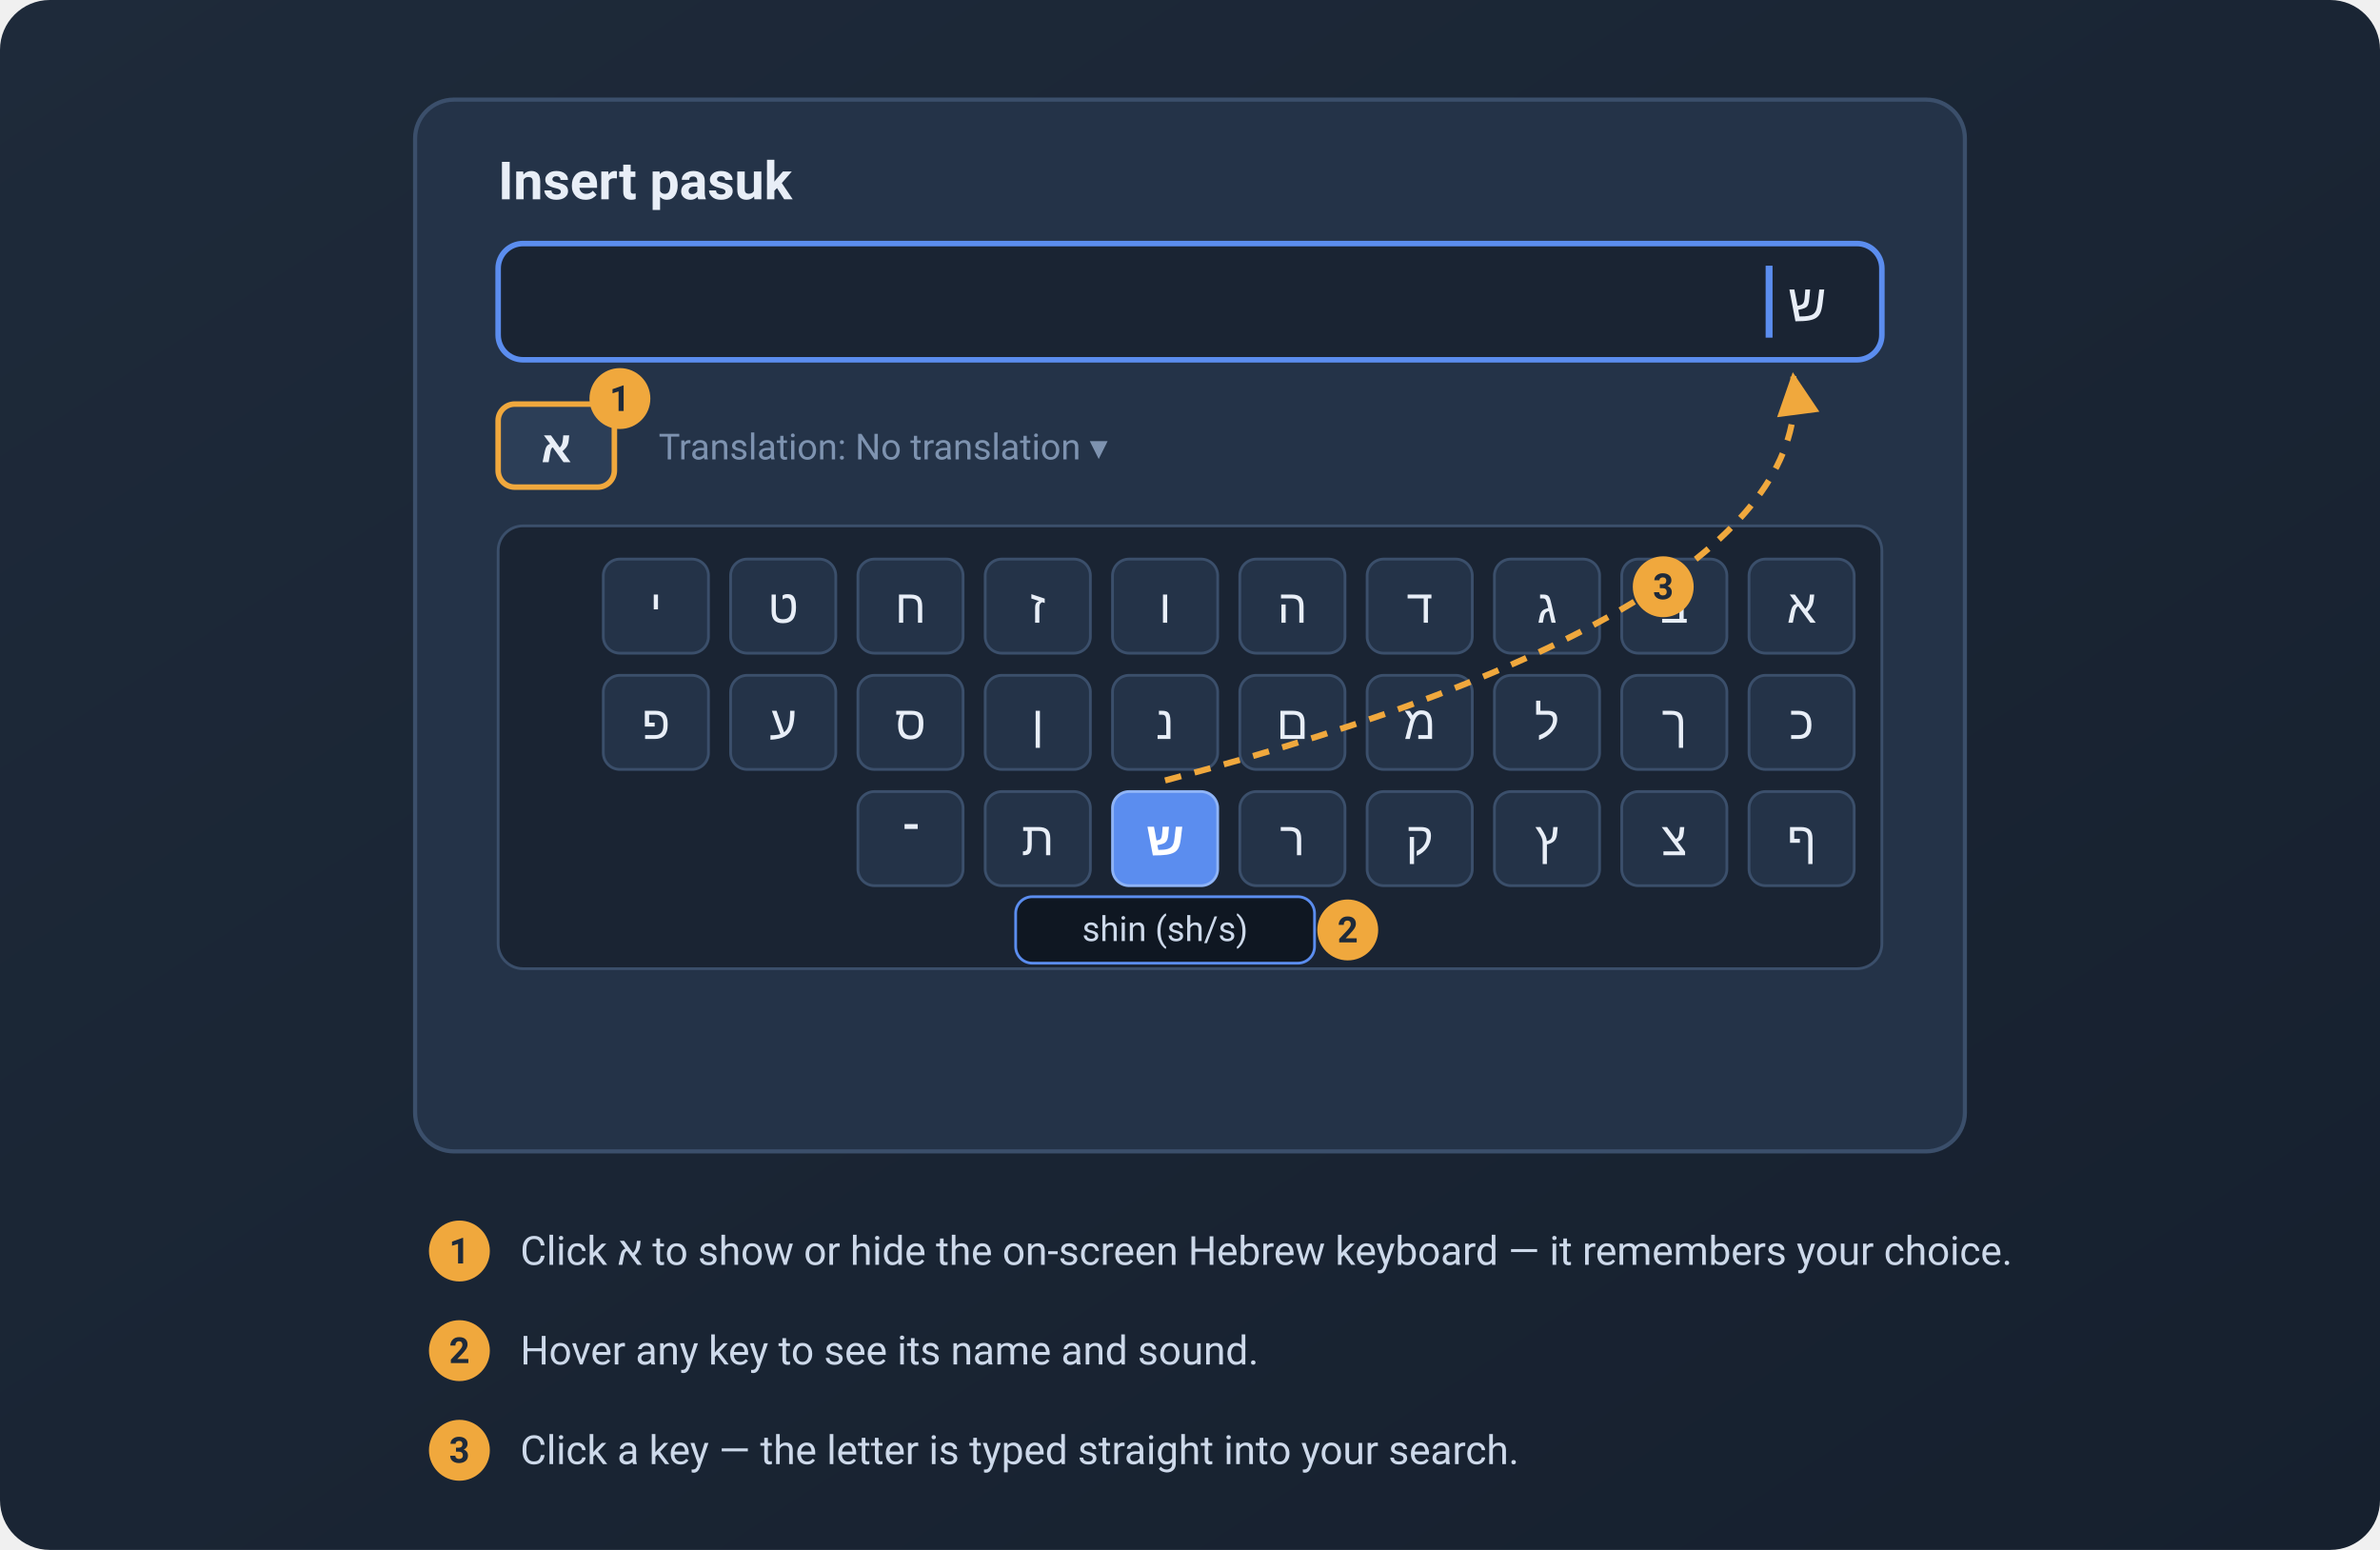
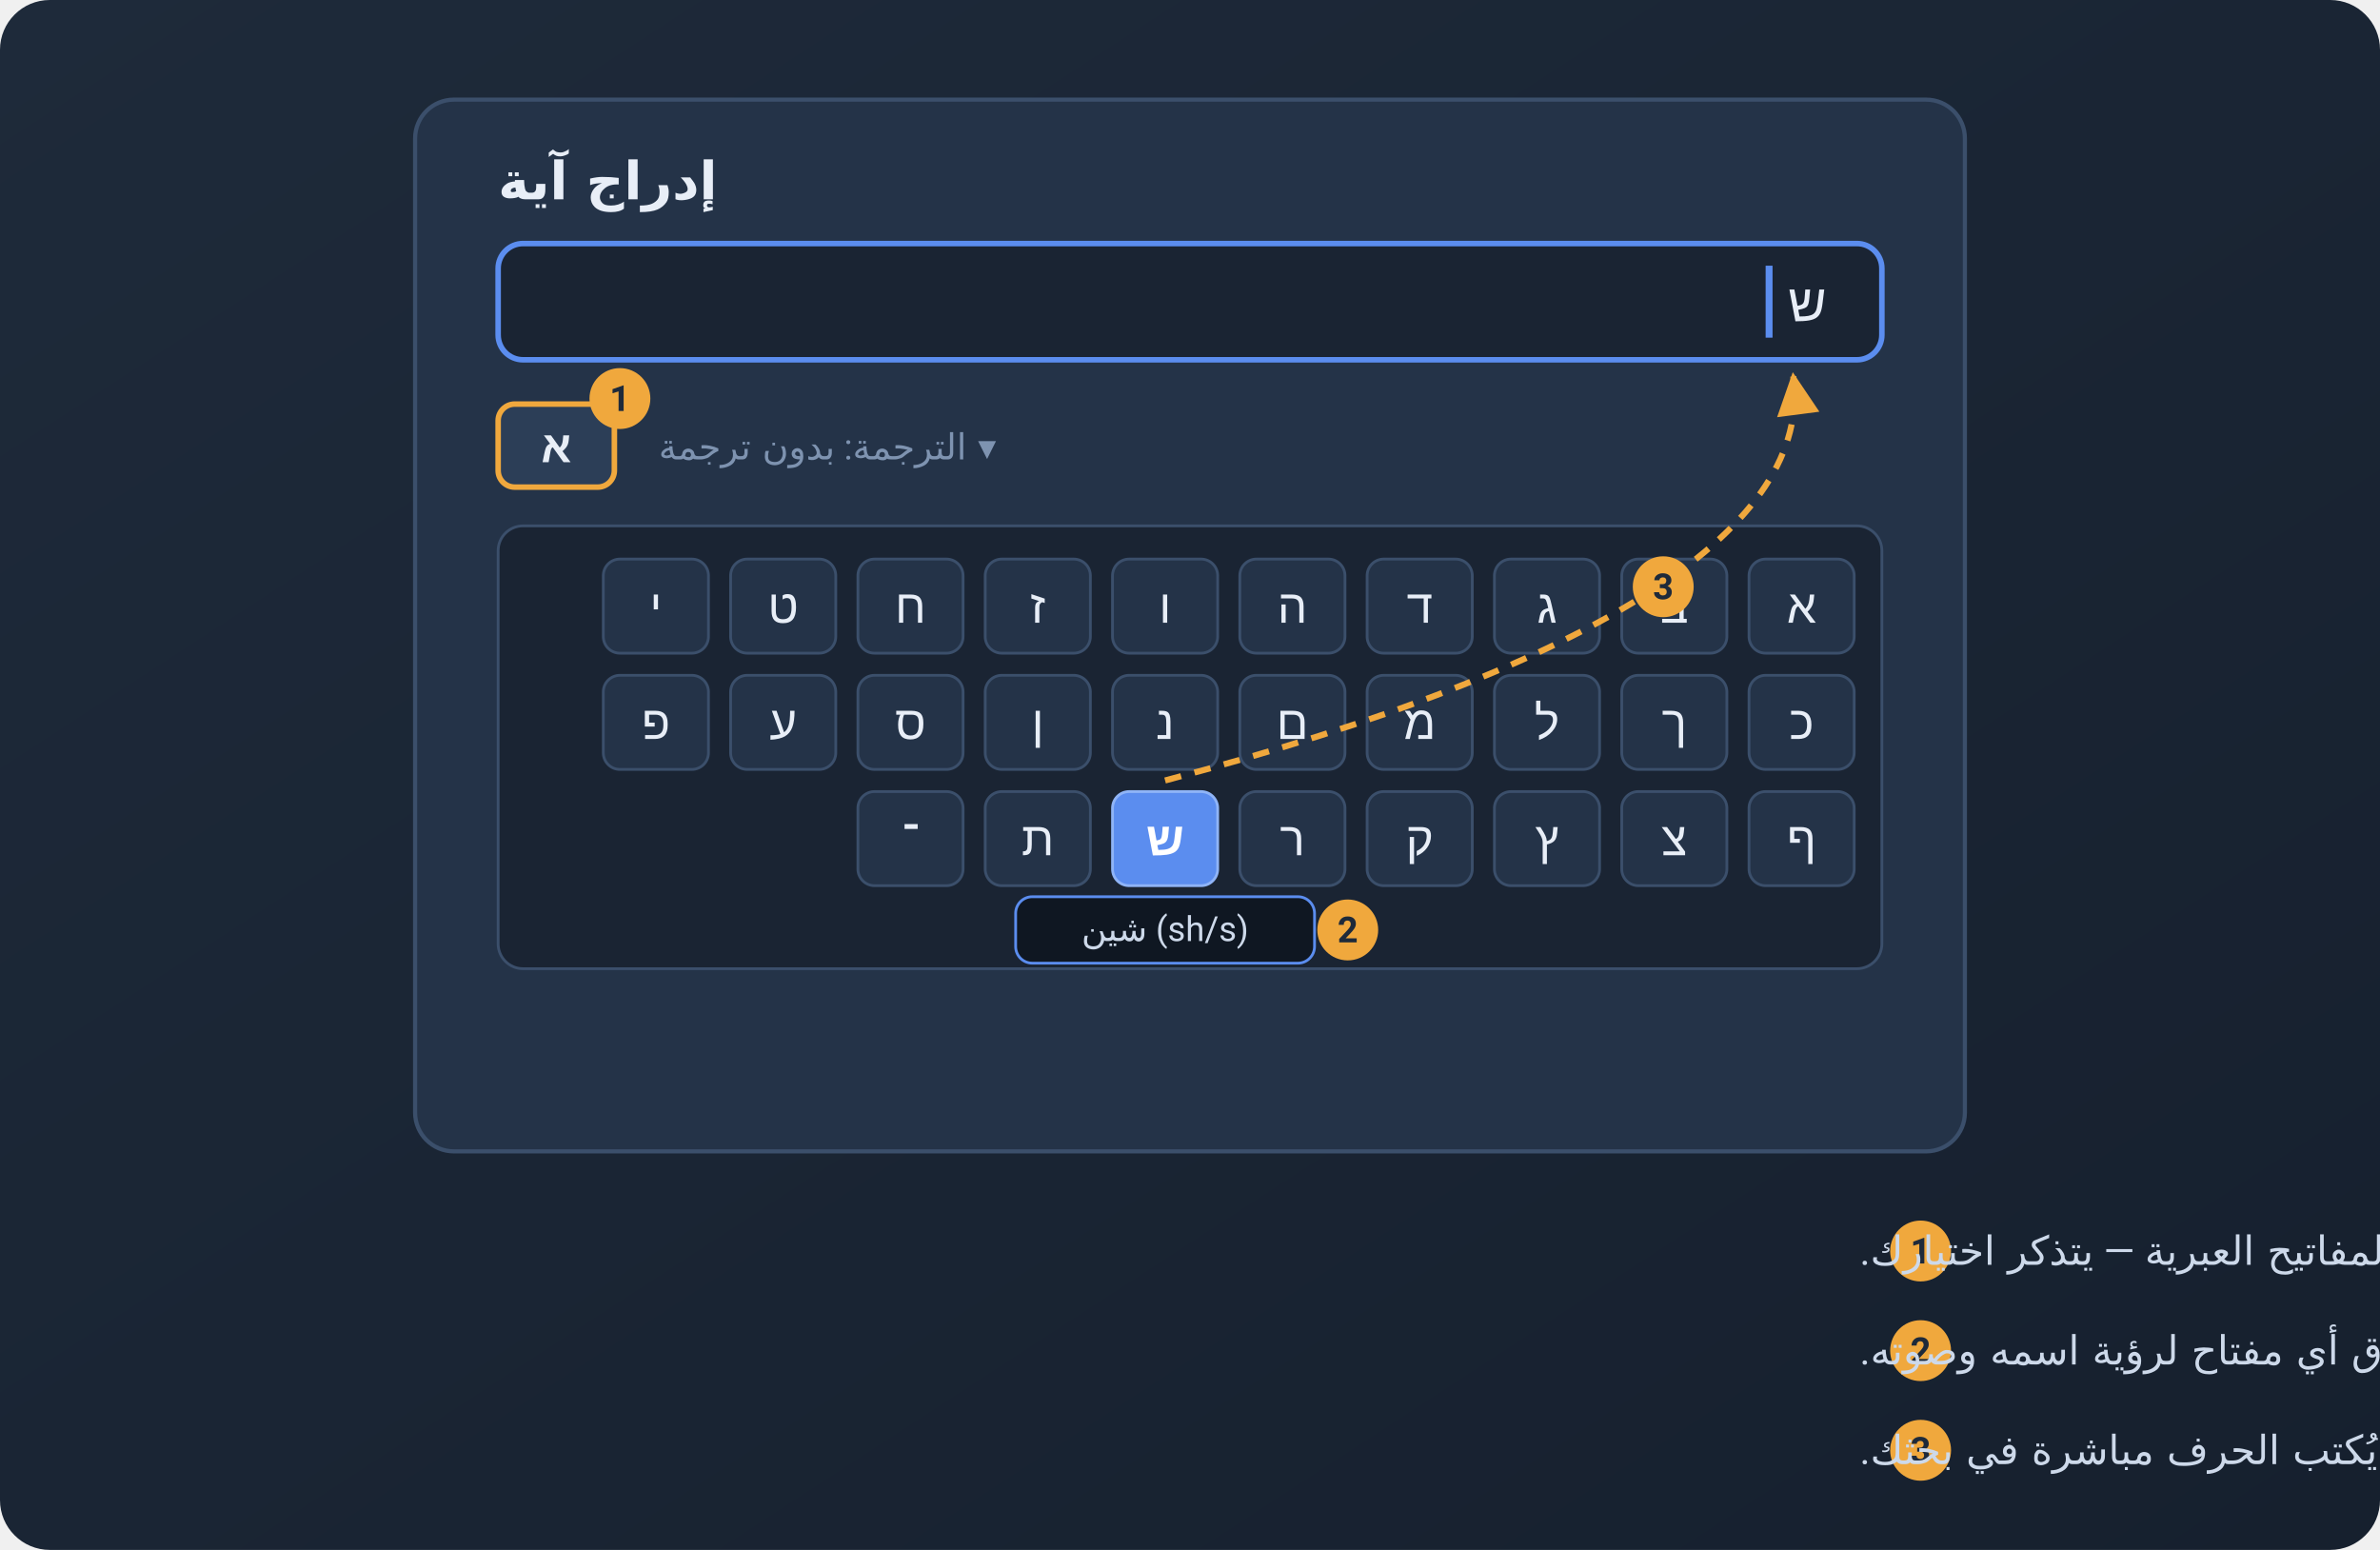
<svg xmlns="http://www.w3.org/2000/svg" viewBox="0 0 860 560" font-family="-apple-system, 'Segoe UI', Roboto, Helvetica, Arial, sans-serif">
  <defs>
    <linearGradient id="bg3" x1="0" y1="0" x2="1" y2="1">
      <stop offset="0" stop-color="#1e2a3a" />
      <stop offset="1" stop-color="#16202e" />
    </linearGradient>
    <marker id="arr3" viewBox="0 0 10 10" refX="9" refY="5" markerWidth="7" markerHeight="7" orient="auto-start-reverse">
      <path d="M0 0 L10 5 L0 10 z" fill="#f0a83d" />
    </marker>
  </defs>
  <rect width="860" height="560" rx="18" fill="url(#bg3)" />
  <rect x="150" y="36" width="560" height="380" rx="14" fill="#243348" stroke="#3b4f6b" stroke-width="1.5" />
-   <text x="180" y="72" font-size="19" font-weight="700" fill="#e8eef7">Insert pasuk</text>
+   <text x="180" y="72" font-size="19" font-weight="700" fill="#e8eef7">إدراج آية</text>
  <rect x="180" y="88" width="500" height="42" rx="9" fill="#1a2433" stroke="#5b8def" stroke-width="2" />
  <text x="660" y="116" font-size="19" fill="#e8eef7" text-anchor="start" direction="rtl">ש</text>
  <rect x="638" y="96" width="2.5" height="26" fill="#5b8def" />
  <rect x="180" y="146" width="42" height="30" rx="6" fill="#2c3e57" stroke="#f0a83d" stroke-width="2" />
  <text x="201" y="167" font-size="16" font-weight="700" fill="#e8eef7" text-anchor="middle">א</text>
-   <text x="238" y="166" font-size="13" fill="#7e93b0">Translation: No translation ▾</text>
+   <text x="238" y="166" font-size="13" fill="#7e93b0">الترجمة: بدون ترجمة ▾</text>
  <circle cx="224" cy="144" r="11" fill="#f0a83d" />
  <text x="224" y="148.5" font-size="13" font-weight="700" fill="#1e2a3a" text-anchor="middle">1</text>
  <rect x="180" y="190" width="500" height="160" rx="9" fill="#1a2433" stroke="#3b4f6b" />
  <g font-size="17" fill="#e8eef7" text-anchor="middle">
    <rect x="632" y="202" width="38" height="34" rx="6" fill="#243348" stroke="#3b4f6b" />
    <text x="651" y="225">א</text>
    <rect x="586" y="202" width="38" height="34" rx="6" fill="#243348" stroke="#3b4f6b" />
    <text x="605" y="225">ב</text>
    <rect x="540" y="202" width="38" height="34" rx="6" fill="#243348" stroke="#3b4f6b" />
    <text x="559" y="225">ג</text>
    <rect x="494" y="202" width="38" height="34" rx="6" fill="#243348" stroke="#3b4f6b" />
    <text x="513" y="225">ד</text>
    <rect x="448" y="202" width="38" height="34" rx="6" fill="#243348" stroke="#3b4f6b" />
    <text x="467" y="225">ה</text>
    <rect x="402" y="202" width="38" height="34" rx="6" fill="#243348" stroke="#3b4f6b" />
    <text x="421" y="225">ו</text>
    <rect x="356" y="202" width="38" height="34" rx="6" fill="#243348" stroke="#3b4f6b" />
    <text x="375" y="225">ז</text>
    <rect x="310" y="202" width="38" height="34" rx="6" fill="#243348" stroke="#3b4f6b" />
    <text x="329" y="225">ח</text>
    <rect x="264" y="202" width="38" height="34" rx="6" fill="#243348" stroke="#3b4f6b" />
    <text x="283" y="225">ט</text>
    <rect x="218" y="202" width="38" height="34" rx="6" fill="#243348" stroke="#3b4f6b" />
    <text x="237" y="225">י</text>
    <rect x="632" y="244" width="38" height="34" rx="6" fill="#243348" stroke="#3b4f6b" />
    <text x="651" y="267">כ</text>
    <rect x="586" y="244" width="38" height="34" rx="6" fill="#243348" stroke="#3b4f6b" />
    <text x="605" y="267">ך</text>
    <rect x="540" y="244" width="38" height="34" rx="6" fill="#243348" stroke="#3b4f6b" />
    <text x="559" y="267">ל</text>
    <rect x="494" y="244" width="38" height="34" rx="6" fill="#243348" stroke="#3b4f6b" />
    <text x="513" y="267">מ</text>
    <rect x="448" y="244" width="38" height="34" rx="6" fill="#243348" stroke="#3b4f6b" />
    <text x="467" y="267">ם</text>
    <rect x="402" y="244" width="38" height="34" rx="6" fill="#243348" stroke="#3b4f6b" />
    <text x="421" y="267">נ</text>
    <rect x="356" y="244" width="38" height="34" rx="6" fill="#243348" stroke="#3b4f6b" />
    <text x="375" y="267">ן</text>
    <rect x="310" y="244" width="38" height="34" rx="6" fill="#243348" stroke="#3b4f6b" />
    <text x="329" y="267">ס</text>
    <rect x="264" y="244" width="38" height="34" rx="6" fill="#243348" stroke="#3b4f6b" />
    <text x="283" y="267">ע</text>
    <rect x="218" y="244" width="38" height="34" rx="6" fill="#243348" stroke="#3b4f6b" />
    <text x="237" y="267">פ</text>
    <rect x="632" y="286" width="38" height="34" rx="6" fill="#243348" stroke="#3b4f6b" />
    <text x="651" y="309">ף</text>
    <rect x="586" y="286" width="38" height="34" rx="6" fill="#243348" stroke="#3b4f6b" />
    <text x="605" y="309">צ</text>
    <rect x="540" y="286" width="38" height="34" rx="6" fill="#243348" stroke="#3b4f6b" />
    <text x="559" y="309">ץ</text>
    <rect x="494" y="286" width="38" height="34" rx="6" fill="#243348" stroke="#3b4f6b" />
    <text x="513" y="309">ק</text>
    <rect x="448" y="286" width="38" height="34" rx="6" fill="#243348" stroke="#3b4f6b" />
    <text x="467" y="309">ר</text>
    <rect x="402" y="286" width="38" height="34" rx="6" fill="#5b8def" stroke="#8fb4f7" />
    <text x="421" y="309" font-weight="700" fill="#ffffff">ש</text>
    <rect x="356" y="286" width="38" height="34" rx="6" fill="#243348" stroke="#3b4f6b" />
    <text x="375" y="309">ת</text>
    <rect x="310" y="286" width="38" height="34" rx="6" fill="#243348" stroke="#3b4f6b" />
    <text x="329" y="309">־</text>
  </g>
  <rect x="367" y="324" width="108" height="24" rx="6" fill="#0f1722" stroke="#5b8def" />
-   <text x="421" y="340" font-size="12.5" fill="#cdd9ea" text-anchor="middle">shin (sh/s)</text>
+   <text x="421" y="340" font-size="12.5" fill="#cdd9ea" text-anchor="middle">شين (sh/s)</text>
  <circle cx="487" cy="336" r="11" fill="#f0a83d" />
  <text x="487" y="340.5" font-size="13" font-weight="700" fill="#1e2a3a" text-anchor="middle">2</text>
  <path d="M 421 282 C 580 240, 655 190, 648 136" fill="none" stroke="#f0a83d" stroke-width="2.2" stroke-dasharray="6 5" marker-end="url(#arr3)" />
  <circle cx="601" cy="212" r="11" fill="#f0a83d" />
  <text x="601" y="216.5" font-size="13" font-weight="700" fill="#1e2a3a" text-anchor="middle">3</text>
-   <circle cx="166" cy="452" r="11" fill="#f0a83d" />
-   <text x="166" y="456.5" font-size="13" font-weight="700" fill="#1e2a3a" text-anchor="middle">1</text>
-   <text x="188" y="457" font-size="14.5" fill="#cdd9ea">Click א to show or hide the on-screen Hebrew keyboard — it remembers your choice.</text>
-   <circle cx="166" cy="488" r="11" fill="#f0a83d" />
-   <text x="166" y="492.5" font-size="13" font-weight="700" fill="#1e2a3a" text-anchor="middle">2</text>
-   <text x="188" y="493" font-size="14.5" fill="#cdd9ea">Hover any key to see its name and sound.</text>
-   <circle cx="166" cy="524" r="11" fill="#f0a83d" />
-   <text x="166" y="528.5" font-size="13" font-weight="700" fill="#1e2a3a" text-anchor="middle">3</text>
-   <text x="188" y="529" font-size="14.5" fill="#cdd9ea">Click a key — the letter is typed straight into your search.</text>
+   <circle cx="694" cy="452" r="11" fill="#f0a83d" />
+   <text x="694" y="456.5" font-size="13" font-weight="700" fill="#1e2a3a" text-anchor="middle">1</text>
+   <text x="672" y="457" font-size="14.5" fill="#cdd9ea" text-anchor="end" direction="rtl">انقر على א لإظهار أو إخفاء لوحة المفاتيح العبرية — يتذكر اختيارك.</text>
+   <circle cx="694" cy="488" r="11" fill="#f0a83d" />
+   <text x="694" y="492.5" font-size="13" font-weight="700" fill="#1e2a3a" text-anchor="middle">2</text>
+   <text x="672" y="493" font-size="14.5" fill="#cdd9ea" text-anchor="end" direction="rtl">مرّر فوق أي مفتاح لرؤية اسمه وصوته.</text>
+   <circle cx="694" cy="524" r="11" fill="#f0a83d" />
+   <text x="694" y="528.5" font-size="13" font-weight="700" fill="#1e2a3a" text-anchor="middle">3</text>
+   <text x="672" y="529" font-size="14.5" fill="#cdd9ea" text-anchor="end" direction="rtl">انقر على مفتاح — يُكتب الحرف مباشرة في بحثك.</text>
</svg>
